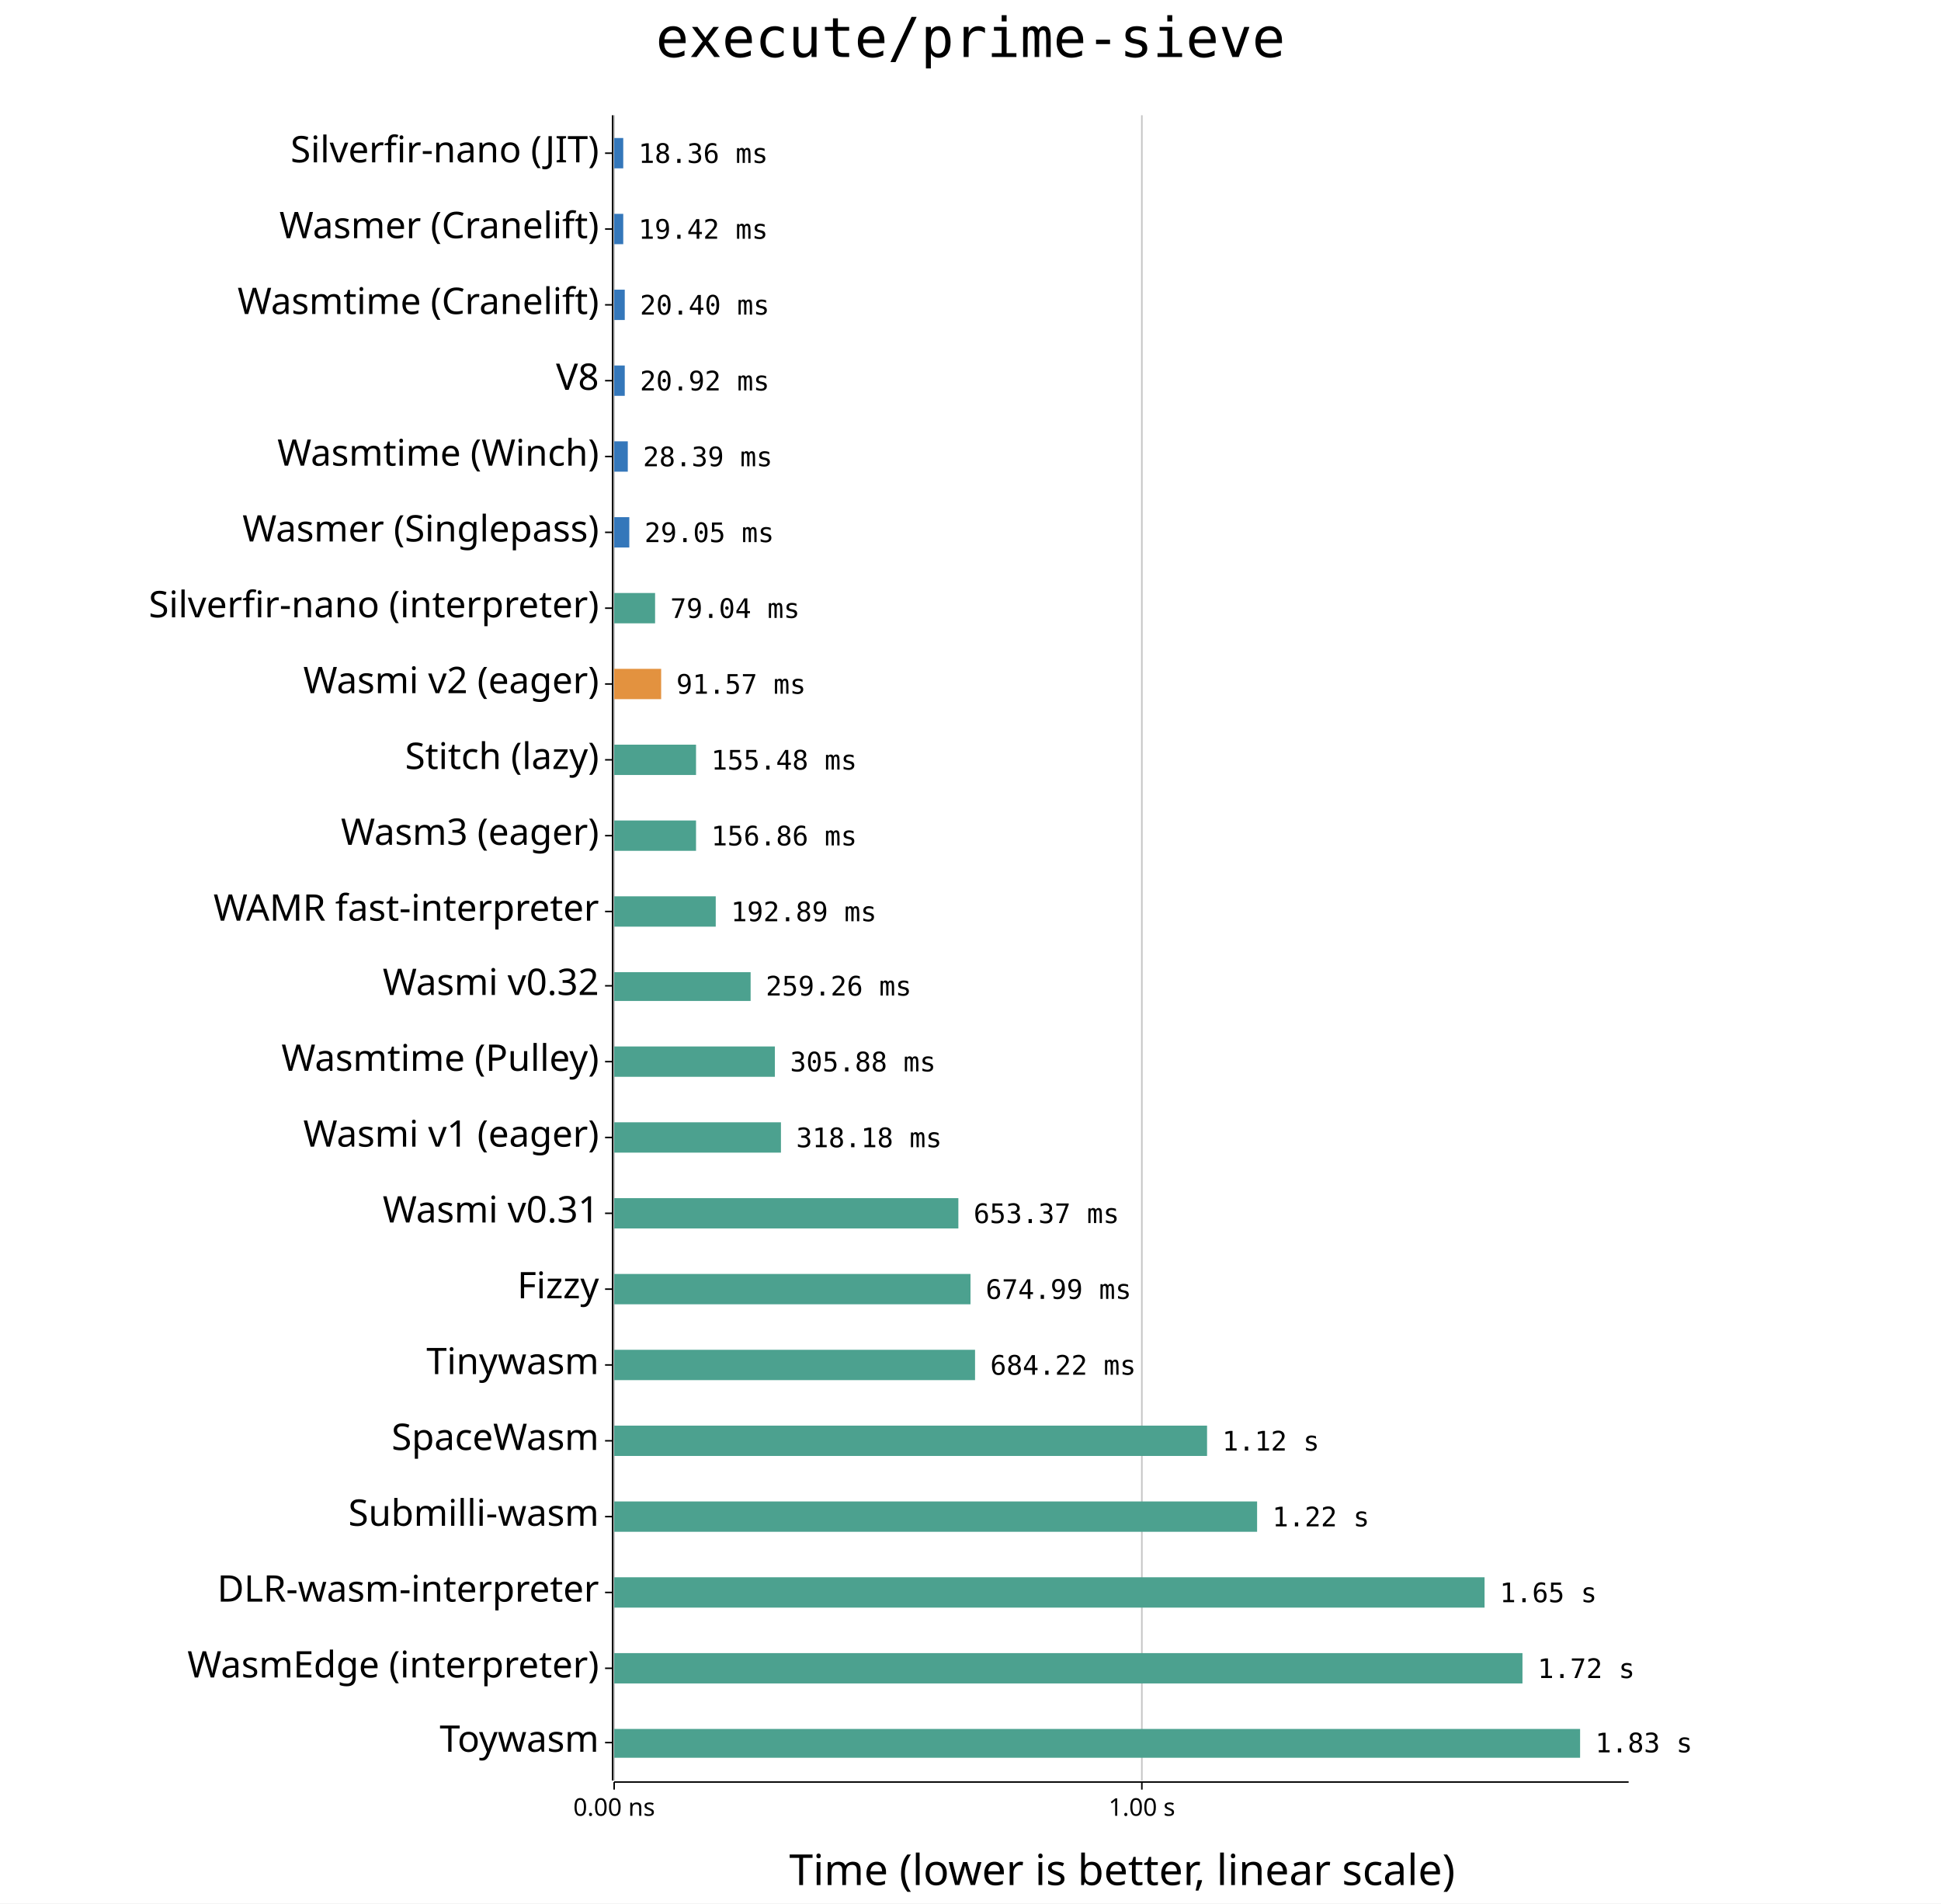
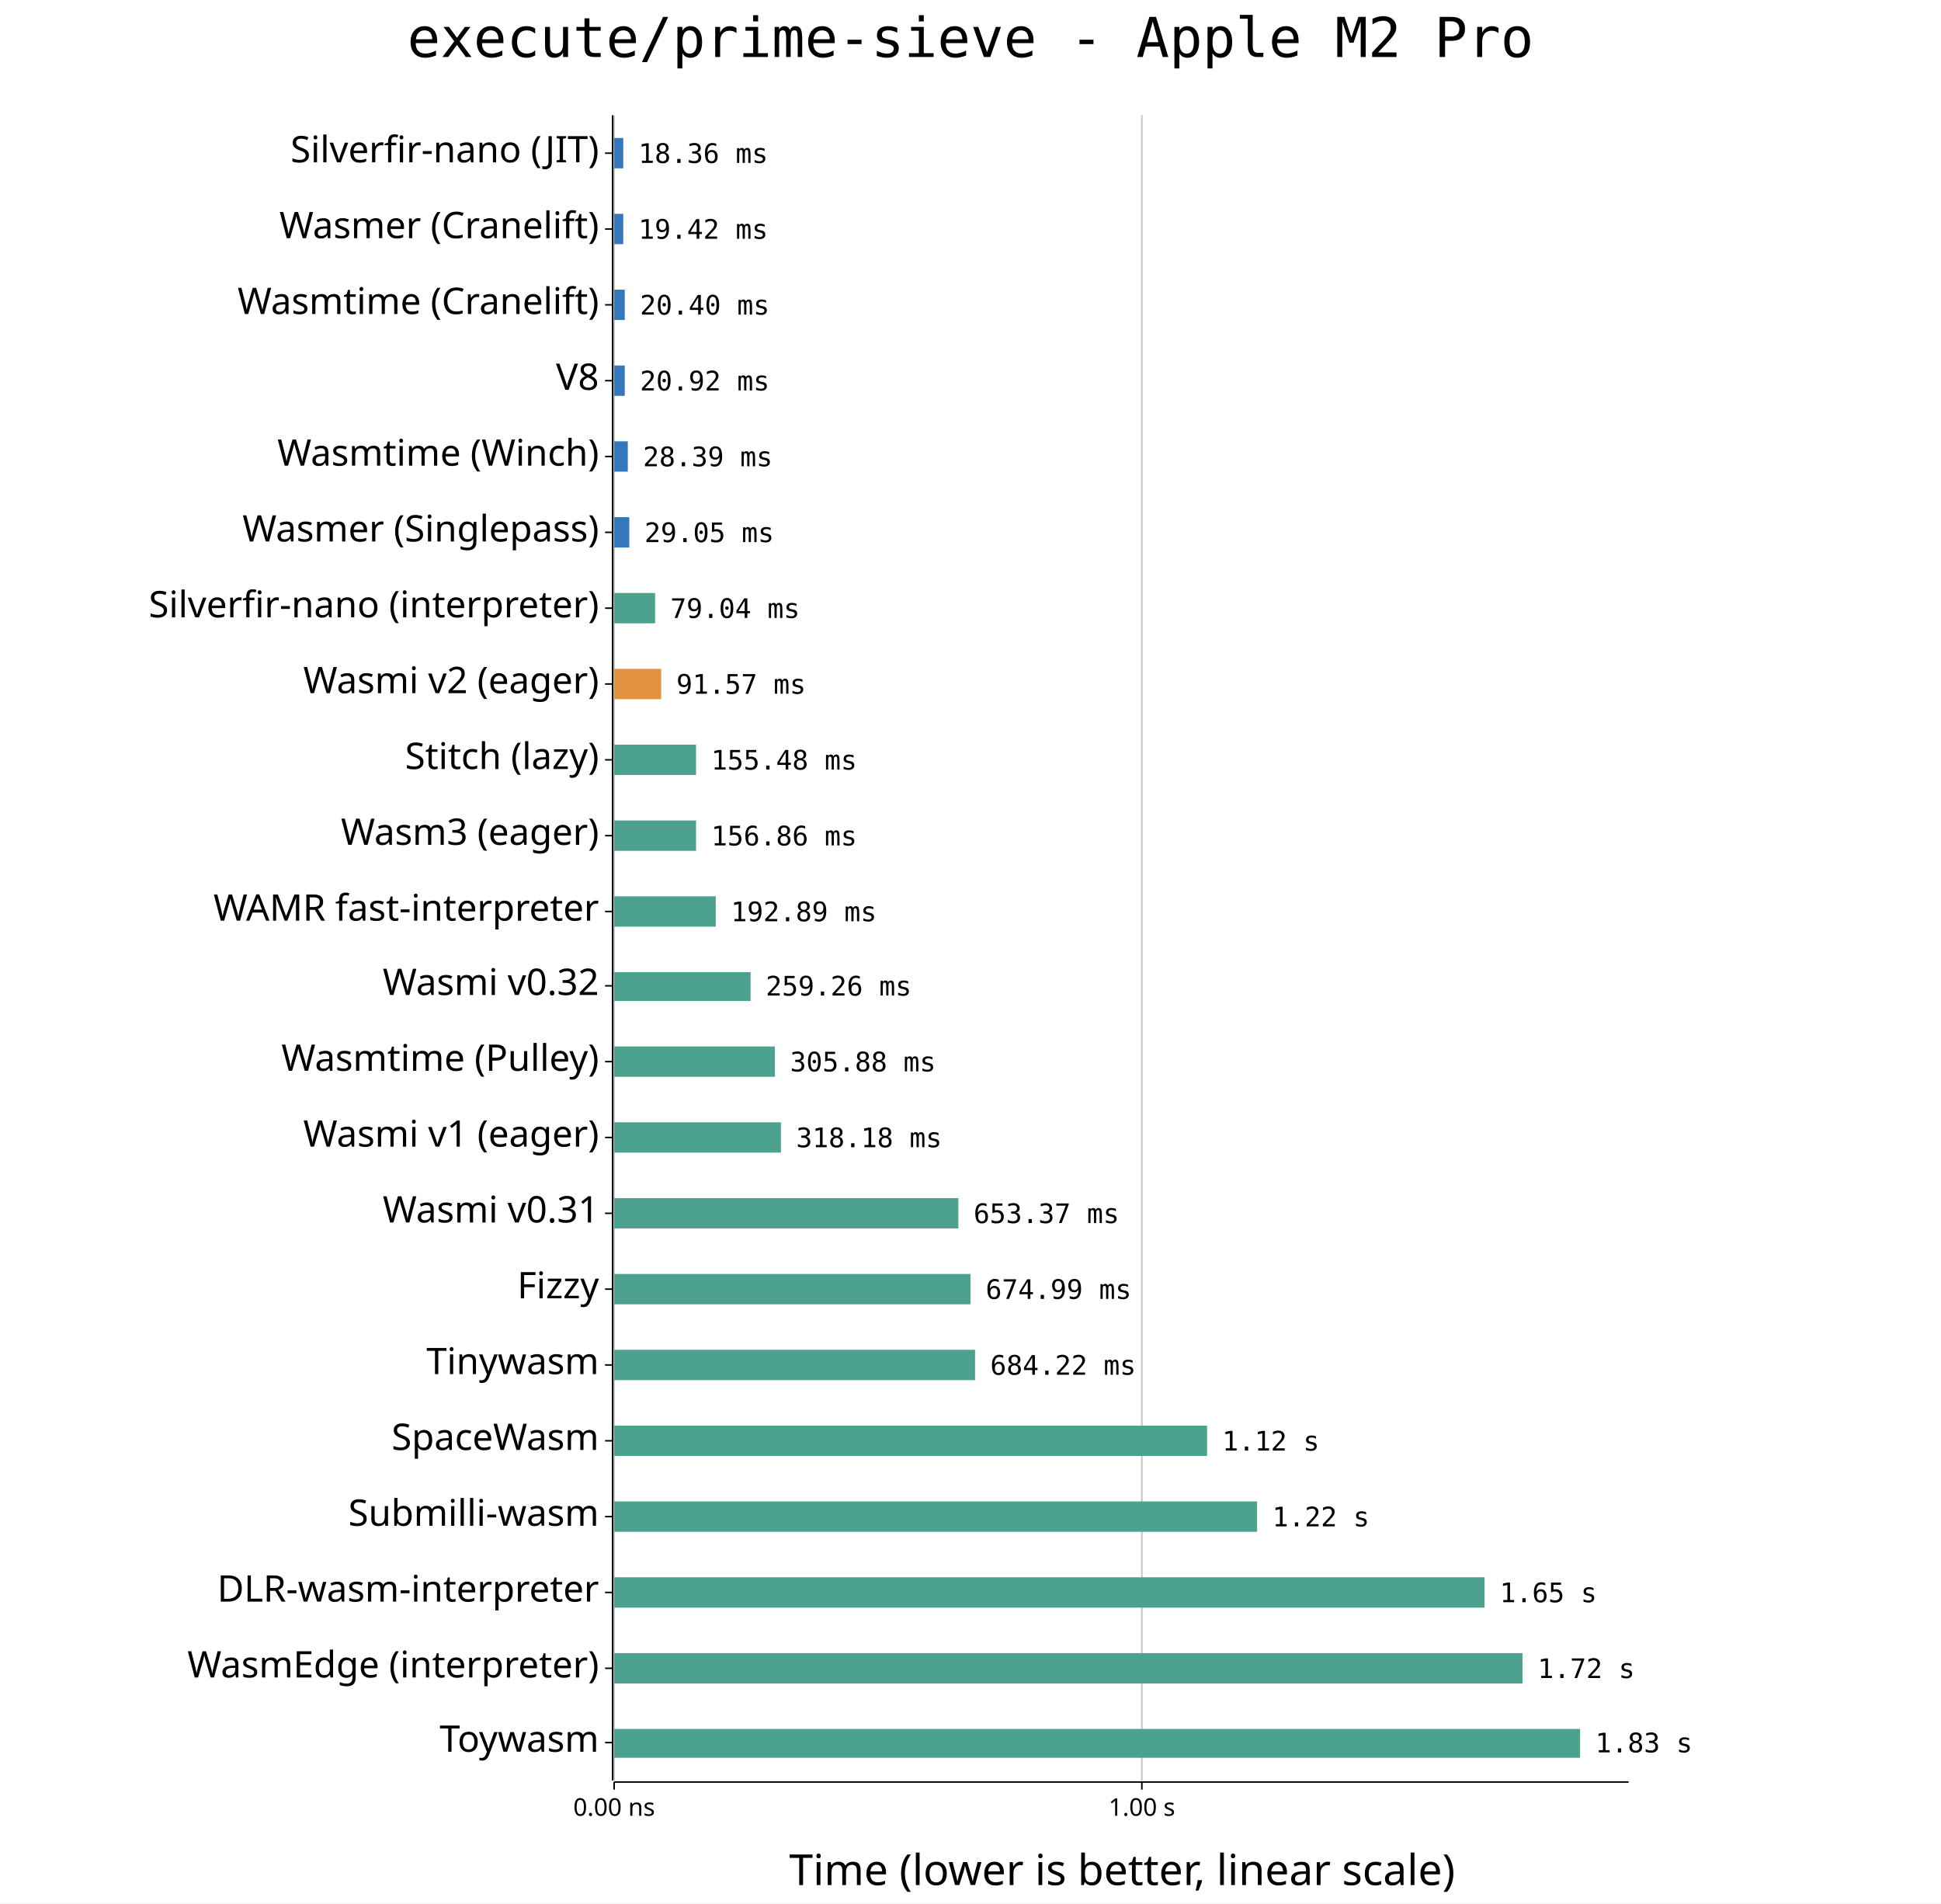
<svg xmlns="http://www.w3.org/2000/svg" width="1280" height="1255" viewBox="0 0 1280 1255">
  <rect x="0" y="0" width="1280" height="1255" opacity="1" fill="#FFFFFF" stroke="none" />
  <text x="640" y="10" dy="0.76em" text-anchor="middle" font-family="monospace" font-size="36.29" opacity="1" fill="#000000">
- execute/prime-sieve
+ execute/prime-sieve - Apple M2 Pro
</text>
  <line opacity="0.1" stroke="#000000" stroke-width="1" x1="405" y1="1174" x2="405" y2="76" />
  <line opacity="0.1" stroke="#000000" stroke-width="1" x1="753" y1="1174" x2="753" y2="76" />
  <text x="5" y="625" dy="0.76em" text-anchor="middle" font-family="sans-serif" font-size="28.226" opacity="1" fill="#000000" transform="rotate(270, 5, 625)">

</text>
  <text x="740" y="1250" dy="-0.5ex" text-anchor="middle" font-family="sans-serif" font-size="28.226" opacity="1" fill="#000000">
Time (lower is better, linear scale)
</text>
  <line opacity="0.15" stroke="#000000" stroke-width="1" x1="405" y1="1174" x2="405" y2="76" />
  <line opacity="0.15" stroke="#000000" stroke-width="1" x1="753" y1="1174" x2="753" y2="76" />
  <polyline fill="none" opacity="1" stroke="#000000" stroke-width="1" points="404,76 404,1174 " />
  <text x="395" y="1149" dy="0.5ex" text-anchor="end" font-family="sans-serif" font-size="24.194" opacity="1" fill="#000000">
Toywasm
</text>
  <polyline fill="none" opacity="1" stroke="#000000" stroke-width="1" points="399,1149 404,1149 " />
  <text x="395" y="1100" dy="0.5ex" text-anchor="end" font-family="sans-serif" font-size="24.194" opacity="1" fill="#000000">
WasmEdge (interpreter)
</text>
  <polyline fill="none" opacity="1" stroke="#000000" stroke-width="1" points="399,1100 404,1100 " />
  <text x="395" y="1050" dy="0.5ex" text-anchor="end" font-family="sans-serif" font-size="24.194" opacity="1" fill="#000000">
DLR-wasm-interpreter
</text>
  <polyline fill="none" opacity="1" stroke="#000000" stroke-width="1" points="399,1050 404,1050 " />
  <text x="395" y="1000" dy="0.5ex" text-anchor="end" font-family="sans-serif" font-size="24.194" opacity="1" fill="#000000">
Submilli-wasm
</text>
  <polyline fill="none" opacity="1" stroke="#000000" stroke-width="1" points="399,1000 404,1000 " />
  <text x="395" y="950" dy="0.5ex" text-anchor="end" font-family="sans-serif" font-size="24.194" opacity="1" fill="#000000">
SpaceWasm
</text>
  <polyline fill="none" opacity="1" stroke="#000000" stroke-width="1" points="399,950 404,950 " />
  <text x="395" y="900" dy="0.5ex" text-anchor="end" font-family="sans-serif" font-size="24.194" opacity="1" fill="#000000">
Tinywasm
</text>
  <polyline fill="none" opacity="1" stroke="#000000" stroke-width="1" points="399,900 404,900 " />
  <text x="395" y="850" dy="0.5ex" text-anchor="end" font-family="sans-serif" font-size="24.194" opacity="1" fill="#000000">
Fizzy
</text>
  <polyline fill="none" opacity="1" stroke="#000000" stroke-width="1" points="399,850 404,850 " />
  <text x="395" y="800" dy="0.5ex" text-anchor="end" font-family="sans-serif" font-size="24.194" opacity="1" fill="#000000">
Wasmi v0.31
</text>
  <polyline fill="none" opacity="1" stroke="#000000" stroke-width="1" points="399,800 404,800 " />
  <text x="395" y="750" dy="0.5ex" text-anchor="end" font-family="sans-serif" font-size="24.194" opacity="1" fill="#000000">
Wasmi v1 (eager)
</text>
  <polyline fill="none" opacity="1" stroke="#000000" stroke-width="1" points="399,750 404,750 " />
  <text x="395" y="700" dy="0.5ex" text-anchor="end" font-family="sans-serif" font-size="24.194" opacity="1" fill="#000000">
Wasmtime (Pulley)
</text>
  <polyline fill="none" opacity="1" stroke="#000000" stroke-width="1" points="399,700 404,700 " />
  <text x="395" y="650" dy="0.5ex" text-anchor="end" font-family="sans-serif" font-size="24.194" opacity="1" fill="#000000">
Wasmi v0.32
</text>
  <polyline fill="none" opacity="1" stroke="#000000" stroke-width="1" points="399,650 404,650 " />
  <text x="395" y="601" dy="0.5ex" text-anchor="end" font-family="sans-serif" font-size="24.194" opacity="1" fill="#000000">
WAMR fast-interpreter
</text>
  <polyline fill="none" opacity="1" stroke="#000000" stroke-width="1" points="399,601 404,601 " />
  <text x="395" y="551" dy="0.5ex" text-anchor="end" font-family="sans-serif" font-size="24.194" opacity="1" fill="#000000">
Wasm3 (eager)
</text>
  <polyline fill="none" opacity="1" stroke="#000000" stroke-width="1" points="399,551 404,551 " />
  <text x="395" y="501" dy="0.5ex" text-anchor="end" font-family="sans-serif" font-size="24.194" opacity="1" fill="#000000">
Stitch (lazy)
</text>
  <polyline fill="none" opacity="1" stroke="#000000" stroke-width="1" points="399,501 404,501 " />
  <text x="395" y="451" dy="0.5ex" text-anchor="end" font-family="sans-serif" font-size="24.194" opacity="1" fill="#000000">
Wasmi v2 (eager)
</text>
  <polyline fill="none" opacity="1" stroke="#000000" stroke-width="1" points="399,451 404,451 " />
  <text x="395" y="401" dy="0.5ex" text-anchor="end" font-family="sans-serif" font-size="24.194" opacity="1" fill="#000000">
Silverfir-nano (interpreter)
</text>
  <polyline fill="none" opacity="1" stroke="#000000" stroke-width="1" points="399,401 404,401 " />
  <text x="395" y="351" dy="0.5ex" text-anchor="end" font-family="sans-serif" font-size="24.194" opacity="1" fill="#000000">
Wasmer (Singlepass)
</text>
  <polyline fill="none" opacity="1" stroke="#000000" stroke-width="1" points="399,351 404,351 " />
  <text x="395" y="301" dy="0.5ex" text-anchor="end" font-family="sans-serif" font-size="24.194" opacity="1" fill="#000000">
Wasmtime (Winch)
</text>
  <polyline fill="none" opacity="1" stroke="#000000" stroke-width="1" points="399,301 404,301 " />
  <text x="395" y="251" dy="0.5ex" text-anchor="end" font-family="sans-serif" font-size="24.194" opacity="1" fill="#000000">
V8
</text>
  <polyline fill="none" opacity="1" stroke="#000000" stroke-width="1" points="399,251 404,251 " />
  <text x="395" y="201" dy="0.5ex" text-anchor="end" font-family="sans-serif" font-size="24.194" opacity="1" fill="#000000">
Wasmtime (Cranelift)
</text>
  <polyline fill="none" opacity="1" stroke="#000000" stroke-width="1" points="399,201 404,201 " />
  <text x="395" y="151" dy="0.5ex" text-anchor="end" font-family="sans-serif" font-size="24.194" opacity="1" fill="#000000">
Wasmer (Cranelift)
</text>
  <polyline fill="none" opacity="1" stroke="#000000" stroke-width="1" points="399,151 404,151 " />
  <text x="395" y="101" dy="0.5ex" text-anchor="end" font-family="sans-serif" font-size="24.194" opacity="1" fill="#000000">
Silverfir-nano (JIT)
</text>
  <polyline fill="none" opacity="1" stroke="#000000" stroke-width="1" points="399,101 404,101 " />
  <polyline fill="none" opacity="1" stroke="#000000" stroke-width="1" points="405,1175 1074,1175 " />
  <text x="405" y="1185" dy="0.76em" text-anchor="middle" font-family="sans-serif" font-size="16.129" opacity="1" fill="#000000">
0.00 ns
</text>
  <polyline fill="none" opacity="1" stroke="#000000" stroke-width="1" points="405,1175 405,1180 " />
  <text x="753" y="1185" dy="0.76em" text-anchor="middle" font-family="sans-serif" font-size="16.129" opacity="1" fill="#000000">
1.00 s
</text>
  <polyline fill="none" opacity="1" stroke="#000000" stroke-width="1" points="753,1175 753,1180 " />
-   <rect x="405" y="441" width="31" height="20" opacity="1" fill="#E3923F" stroke="none" />
-   <rect x="405" y="641" width="90" height="19" opacity="1" fill="#4CA18F" stroke="none" />
+   <rect x="405" y="790" width="227" height="20" opacity="1" fill="#4CA18F" stroke="none" />
+   <rect x="405" y="740" width="110" height="20" opacity="1" fill="#4CA18F" stroke="none" />
+   <rect x="405" y="91" width="6" height="20" opacity="1" fill="#3477BA" stroke="none" />
+   <rect x="405" y="690" width="106" height="20" opacity="1" fill="#4CA18F" stroke="none" />
+   <rect x="405" y="990" width="424" height="20" opacity="1" fill="#4CA18F" stroke="none" />
+   <rect x="405" y="591" width="67" height="20" opacity="1" fill="#4CA18F" stroke="none" />
+   <rect x="405" y="1090" width="599" height="20" opacity="1" fill="#4CA18F" stroke="none" />
+   <rect x="405" y="940" width="391" height="20" opacity="1" fill="#4CA18F" stroke="none" />
  <rect x="405" y="1140" width="637" height="19" opacity="1" fill="#4CA18F" stroke="none" />
+   <rect x="405" y="391" width="27" height="20" opacity="1" fill="#4CA18F" stroke="none" />
+   <rect x="405" y="890" width="238" height="20" opacity="1" fill="#4CA18F" stroke="none" />
+   <rect x="405" y="191" width="7" height="20" opacity="1" fill="#3477BA" stroke="none" />
+   <rect x="405" y="840" width="235" height="20" opacity="1" fill="#4CA18F" stroke="none" />
  <rect x="405" y="141" width="6" height="20" opacity="1" fill="#3477BA" stroke="none" />
-   <rect x="405" y="241" width="7" height="20" opacity="1" fill="#3477BA" stroke="none" />
-   <rect x="405" y="1090" width="599" height="20" opacity="1" fill="#4CA18F" stroke="none" />
-   <rect x="405" y="591" width="67" height="20" opacity="1" fill="#4CA18F" stroke="none" />
-   <rect x="405" y="990" width="424" height="20" opacity="1" fill="#4CA18F" stroke="none" />
-   <rect x="405" y="391" width="27" height="20" opacity="1" fill="#4CA18F" stroke="none" />
-   <rect x="405" y="790" width="227" height="20" opacity="1" fill="#4CA18F" stroke="none" />
-   <rect x="405" y="91" width="6" height="20" opacity="1" fill="#3477BA" stroke="none" />
-   <rect x="405" y="940" width="391" height="20" opacity="1" fill="#4CA18F" stroke="none" />
-   <rect x="405" y="890" width="238" height="20" opacity="1" fill="#4CA18F" stroke="none" />
-   <rect x="405" y="840" width="235" height="20" opacity="1" fill="#4CA18F" stroke="none" />
-   <rect x="405" y="740" width="110" height="20" opacity="1" fill="#4CA18F" stroke="none" />
-   <rect x="405" y="291" width="9" height="20" opacity="1" fill="#3477BA" stroke="none" />
  <rect x="405" y="541" width="54" height="20" opacity="1" fill="#4CA18F" stroke="none" />
  <rect x="405" y="491" width="54" height="20" opacity="1" fill="#4CA18F" stroke="none" />
+   <rect x="405" y="441" width="31" height="20" opacity="1" fill="#E3923F" stroke="none" />
  <rect x="405" y="341" width="10" height="20" opacity="1" fill="#3477BA" stroke="none" />
-   <rect x="405" y="690" width="106" height="20" opacity="1" fill="#4CA18F" stroke="none" />
  <rect x="405" y="1040" width="574" height="20" opacity="1" fill="#4CA18F" stroke="none" />
-   <rect x="405" y="191" width="7" height="20" opacity="1" fill="#3477BA" stroke="none" />
+   <rect x="405" y="641" width="90" height="19" opacity="1" fill="#4CA18F" stroke="none" />
+   <rect x="405" y="241" width="7" height="20" opacity="1" fill="#3477BA" stroke="none" />
+   <rect x="405" y="291" width="9" height="20" opacity="1" fill="#3477BA" stroke="none" />
  <text x="1052" y="1151" dy="0.5ex" text-anchor="start" font-family="monospace" font-size="17.742" opacity="1" fill="#000000">
1.83 s
</text>
  <text x="1014" y="1102" dy="0.5ex" text-anchor="start" font-family="monospace" font-size="17.742" opacity="1" fill="#000000">
1.72 s
</text>
  <text x="989" y="1052" dy="0.5ex" text-anchor="start" font-family="monospace" font-size="17.742" opacity="1" fill="#000000">
1.65 s
</text>
  <text x="839" y="1002" dy="0.5ex" text-anchor="start" font-family="monospace" font-size="17.742" opacity="1" fill="#000000">
1.22 s
</text>
  <text x="806" y="952" dy="0.5ex" text-anchor="start" font-family="monospace" font-size="17.742" opacity="1" fill="#000000">
1.12 s
</text>
  <text x="653" y="902" dy="0.5ex" text-anchor="start" font-family="monospace" font-size="17.742" opacity="1" fill="#000000">
684.22 ms
</text>
  <text x="650" y="852" dy="0.5ex" text-anchor="start" font-family="monospace" font-size="17.742" opacity="1" fill="#000000">
674.99 ms
</text>
  <text x="642" y="802" dy="0.5ex" text-anchor="start" font-family="monospace" font-size="17.742" opacity="1" fill="#000000">
653.37 ms
</text>
  <text x="525" y="752" dy="0.5ex" text-anchor="start" font-family="monospace" font-size="17.742" opacity="1" fill="#000000">
318.18 ms
</text>
  <text x="521" y="702" dy="0.5ex" text-anchor="start" font-family="monospace" font-size="17.742" opacity="1" fill="#000000">
305.88 ms
</text>
  <text x="505" y="652" dy="0.5ex" text-anchor="start" font-family="monospace" font-size="17.742" opacity="1" fill="#000000">
259.26 ms
</text>
  <text x="482" y="603" dy="0.5ex" text-anchor="start" font-family="monospace" font-size="17.742" opacity="1" fill="#000000">
192.89 ms
</text>
  <text x="469" y="553" dy="0.5ex" text-anchor="start" font-family="monospace" font-size="17.742" opacity="1" fill="#000000">
156.86 ms
</text>
  <text x="469" y="503" dy="0.5ex" text-anchor="start" font-family="monospace" font-size="17.742" opacity="1" fill="#000000">
155.48 ms
</text>
  <text x="446" y="453" dy="0.5ex" text-anchor="start" font-family="monospace" font-size="17.742" opacity="1" fill="#000000">
91.57 ms
</text>
  <text x="442" y="403" dy="0.5ex" text-anchor="start" font-family="monospace" font-size="17.742" opacity="1" fill="#000000">
79.04 ms
</text>
  <text x="425" y="353" dy="0.5ex" text-anchor="start" font-family="monospace" font-size="17.742" opacity="1" fill="#000000">
29.05 ms
</text>
  <text x="424" y="303" dy="0.5ex" text-anchor="start" font-family="monospace" font-size="17.742" opacity="1" fill="#000000">
28.39 ms
</text>
  <text x="422" y="253" dy="0.5ex" text-anchor="start" font-family="monospace" font-size="17.742" opacity="1" fill="#000000">
20.92 ms
</text>
  <text x="422" y="203" dy="0.5ex" text-anchor="start" font-family="monospace" font-size="17.742" opacity="1" fill="#000000">
20.40 ms
</text>
  <text x="421" y="153" dy="0.5ex" text-anchor="start" font-family="monospace" font-size="17.742" opacity="1" fill="#000000">
19.42 ms
</text>
  <text x="421" y="103" dy="0.5ex" text-anchor="start" font-family="monospace" font-size="17.742" opacity="1" fill="#000000">
18.36 ms
</text>
</svg>
